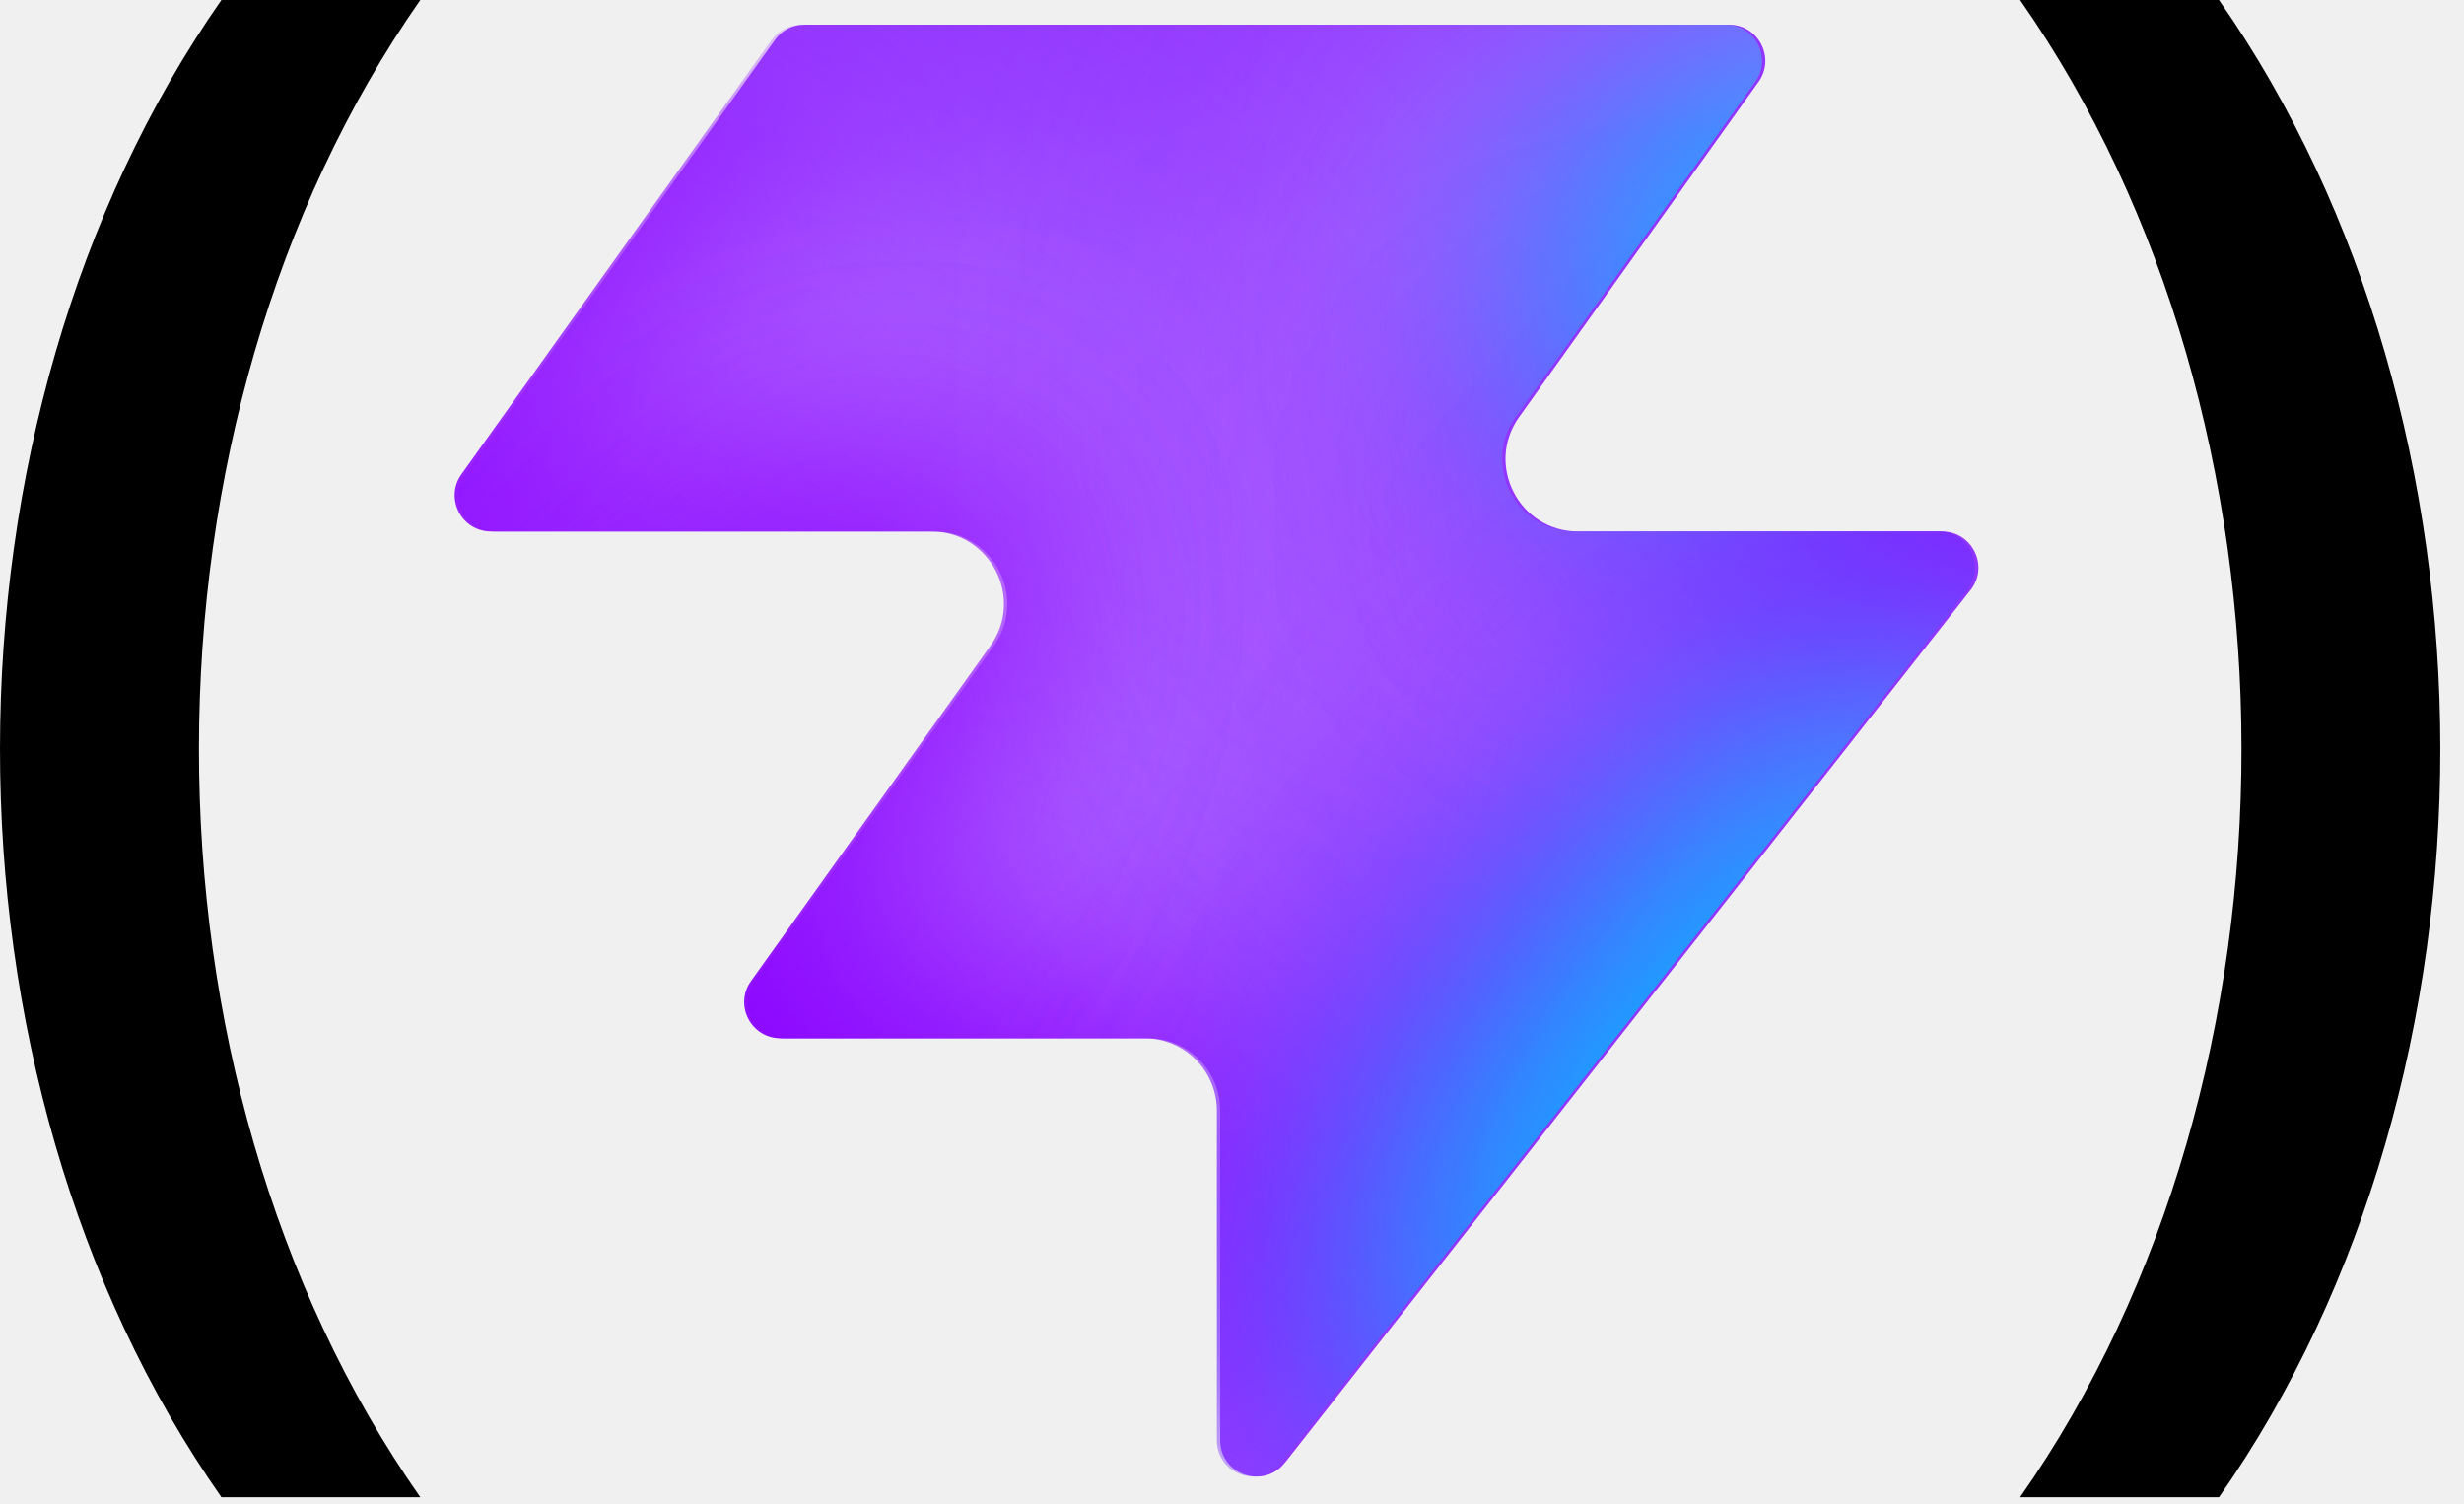
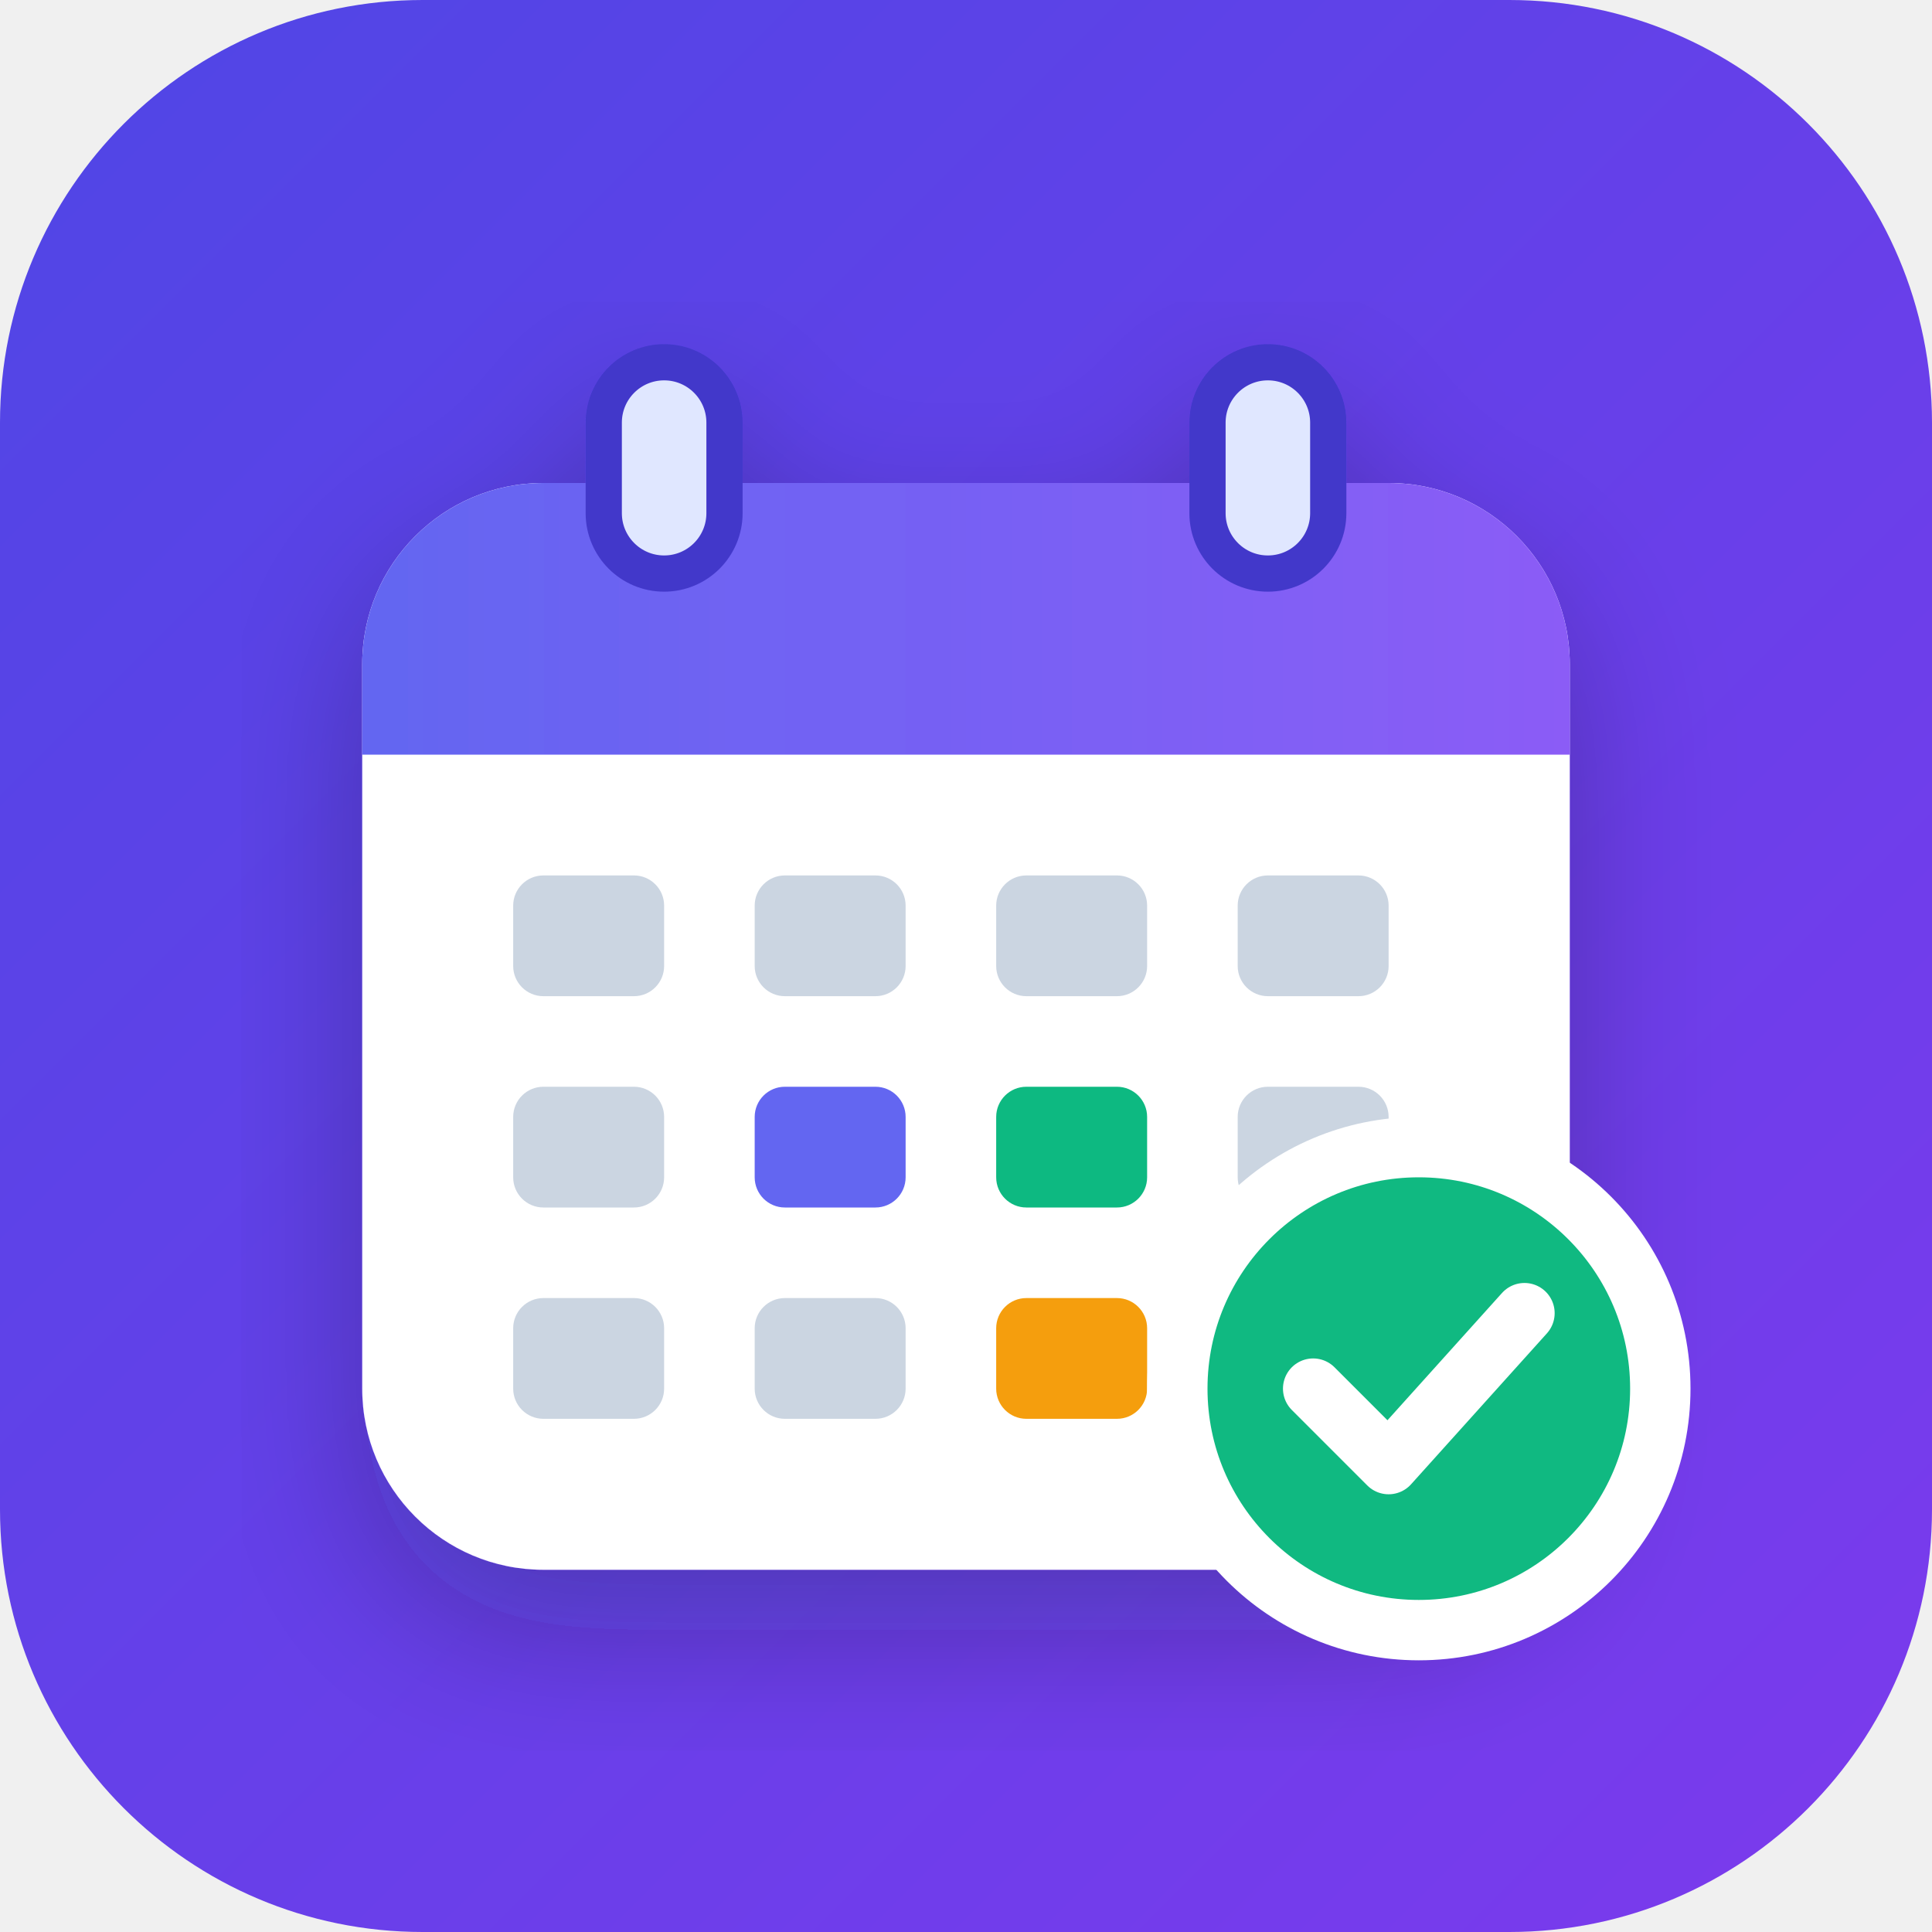
- <svg xmlns="http://www.w3.org/2000/svg" width="77" height="47" fill="none" aria-labelledby="vite-logo-title" viewBox="0 0 77 47">
-   <style>.parenthesis{fill:#000}@media (prefers-color-scheme:dark){.parenthesis{fill:#fff}}</style>
-   <path fill="#9135ff" d="M40.151 45.71c-.663.844-2.02.374-2.02-.699V34.708a2.26 2.26 0 0 0-2.262-2.262H24.493c-.92 0-1.457-1.04-.92-1.788l7.479-10.471c1.07-1.498 0-3.578-1.842-3.578H15.443c-.92 0-1.456-1.04-.92-1.788l9.696-13.576c.213-.297.556-.474.92-.474h28.894c.92 0 1.456 1.04.92 1.788l-7.48 10.472c-1.07 1.497 0 3.578 1.842 3.578h11.376c.944 0 1.474 1.087.89 1.83L40.153 45.712z" />
-   <mask id="a" width="48" height="47" x="14" y="0" maskUnits="userSpaceOnUse" style="mask-type:alpha">
-     <path fill="#000" d="M40.047 45.71c-.663.843-2.02.374-2.02-.699V34.708a2.26 2.26 0 0 0-2.262-2.262H24.389c-.92 0-1.457-1.04-.92-1.788l7.479-10.472c1.07-1.497 0-3.578-1.842-3.578H15.34c-.92 0-1.456-1.04-.92-1.788l9.696-13.575c.213-.297.556-.474.92-.474H53.93c.92 0 1.456 1.04.92 1.788L47.37 13.03c-1.07 1.498 0 3.578 1.842 3.578h11.376c.944 0 1.474 1.088.89 1.831L40.049 45.712z" />
-   </mask>
-   <g mask="url(#a)">
-     <g filter="url(#b)">
-       <ellipse cx="5.508" cy="14.704" fill="#eee6ff" rx="5.508" ry="14.704" transform="rotate(269.814 20.96 11.29)scale(-1 1)" />
-     </g>
-     <g filter="url(#c)">
-       <ellipse cx="10.399" cy="29.851" fill="#eee6ff" rx="10.399" ry="29.851" transform="rotate(89.814 -16.902 -8.275)scale(1 -1)" />
-     </g>
-     <g filter="url(#d)">
-       <ellipse cx="5.508" cy="30.487" fill="#8900ff" rx="5.508" ry="30.487" transform="rotate(89.814 -19.197 -7.127)scale(1 -1)" />
-     </g>
-     <g filter="url(#e)">
-       <ellipse cx="5.508" cy="30.599" fill="#8900ff" rx="5.508" ry="30.599" transform="rotate(89.814 -25.928 4.177)scale(1 -1)" />
-     </g>
-     <g filter="url(#f)">
-       <ellipse cx="5.508" cy="30.599" fill="#8900ff" rx="5.508" ry="30.599" transform="rotate(89.814 -25.738 5.52)scale(1 -1)" />
-     </g>
-     <g filter="url(#g)">
-       <ellipse cx="14.072" cy="22.078" fill="#eee6ff" rx="14.072" ry="22.078" transform="rotate(93.35 31.245 55.578)scale(-1 1)" />
-     </g>
-     <g filter="url(#h)">
-       <ellipse cx="3.47" cy="21.501" fill="#8900ff" rx="3.47" ry="21.501" transform="rotate(89.009 35.419 55.202)scale(-1 1)" />
-     </g>
-     <g filter="url(#i)">
-       <ellipse cx="3.47" cy="21.501" fill="#8900ff" rx="3.47" ry="21.501" transform="rotate(89.009 35.419 55.202)scale(-1 1)" />
-     </g>
-     <g filter="url(#j)">
-       <ellipse cx="14.592" cy="9.743" fill="#8900ff" rx="4.407" ry="29.108" transform="rotate(39.51 14.592 9.743)" />
-     </g>
-     <g filter="url(#k)">
-       <ellipse cx="61.728" cy="-5.321" fill="#8900ff" rx="4.407" ry="29.108" transform="rotate(37.892 61.728 -5.32)" />
-     </g>
-     <g filter="url(#l)">
-       <ellipse cx="55.618" cy="7.104" fill="#00c2ff" rx="5.971" ry="9.665" transform="rotate(37.892 55.618 7.104)" />
-     </g>
-     <g filter="url(#m)">
-       <ellipse cx="12.326" cy="39.103" fill="#8900ff" rx="4.407" ry="29.108" transform="rotate(37.892 12.326 39.103)" />
-     </g>
-     <g filter="url(#n)">
-       <ellipse cx="12.326" cy="39.103" fill="#8900ff" rx="4.407" ry="29.108" transform="rotate(37.892 12.326 39.103)" />
-     </g>
-     <g filter="url(#o)">
-       <ellipse cx="49.857" cy="30.678" fill="#8900ff" rx="4.407" ry="29.108" transform="rotate(37.892 49.857 30.678)" />
-     </g>
-     <g filter="url(#p)">
-       <ellipse cx="52.623" cy="33.171" fill="#00c2ff" rx="5.971" ry="15.297" transform="rotate(37.892 52.623 33.17)" />
-     </g>
-   </g>
-   <path d="M6.919 0c-9.198 13.166-9.252 33.575 0 46.789h6.215c-9.25-13.214-9.196-33.623 0-46.789zm62.424 0h-6.215c9.198 13.166 9.252 33.575 0 46.789h6.215c9.25-13.214 9.196-33.623 0-46.789" class="parenthesis" />
+ <svg xmlns="http://www.w3.org/2000/svg" viewBox="0 0 64 64" width="64" height="64">
  <defs>
-     <filter id="b" width="60.045" height="41.654" x="-5.564" y="16.92" color-interpolation-filters="sRGB" filterUnits="userSpaceOnUse">
-       <feFlood flood-opacity="0" result="BackgroundImageFix" />
-       <feBlend in="SourceGraphic" in2="BackgroundImageFix" result="shape" />
-       <feGaussianBlur result="effect1_foregroundBlur_2002_17286" stdDeviation="7.659" />
-     </filter>
-     <filter id="c" width="90.34" height="51.437" x="-40.407" y="-6.762" color-interpolation-filters="sRGB" filterUnits="userSpaceOnUse">
-       <feFlood flood-opacity="0" result="BackgroundImageFix" />
-       <feBlend in="SourceGraphic" in2="BackgroundImageFix" result="shape" />
-       <feGaussianBlur result="effect1_foregroundBlur_2002_17286" stdDeviation="7.659" />
-     </filter>
-     <filter id="d" width="79.355" height="29.4" x="-35.435" y="2.801" color-interpolation-filters="sRGB" filterUnits="userSpaceOnUse">
-       <feFlood flood-opacity="0" result="BackgroundImageFix" />
-       <feBlend in="SourceGraphic" in2="BackgroundImageFix" result="shape" />
-       <feGaussianBlur result="effect1_foregroundBlur_2002_17286" stdDeviation="4.596" />
-     </filter>
-     <filter id="e" width="79.579" height="29.4" x="-30.84" y="20.8" color-interpolation-filters="sRGB" filterUnits="userSpaceOnUse">
-       <feFlood flood-opacity="0" result="BackgroundImageFix" />
-       <feBlend in="SourceGraphic" in2="BackgroundImageFix" result="shape" />
-       <feGaussianBlur result="effect1_foregroundBlur_2002_17286" stdDeviation="4.596" />
-     </filter>
-     <filter id="f" width="79.579" height="29.4" x="-29.307" y="21.949" color-interpolation-filters="sRGB" filterUnits="userSpaceOnUse">
-       <feFlood flood-opacity="0" result="BackgroundImageFix" />
-       <feBlend in="SourceGraphic" in2="BackgroundImageFix" result="shape" />
-       <feGaussianBlur result="effect1_foregroundBlur_2002_17286" stdDeviation="4.596" />
-     </filter>
-     <filter id="g" width="74.749" height="58.852" x="29.961" y="-17.13" color-interpolation-filters="sRGB" filterUnits="userSpaceOnUse">
-       <feFlood flood-opacity="0" result="BackgroundImageFix" />
-       <feBlend in="SourceGraphic" in2="BackgroundImageFix" result="shape" />
-       <feGaussianBlur result="effect1_foregroundBlur_2002_17286" stdDeviation="7.659" />
-     </filter>
-     <filter id="h" width="61.377" height="25.362" x="37.754" y="3.055" color-interpolation-filters="sRGB" filterUnits="userSpaceOnUse">
-       <feFlood flood-opacity="0" result="BackgroundImageFix" />
-       <feBlend in="SourceGraphic" in2="BackgroundImageFix" result="shape" />
-       <feGaussianBlur result="effect1_foregroundBlur_2002_17286" stdDeviation="4.596" />
-     </filter>
-     <filter id="i" width="61.377" height="25.362" x="37.754" y="3.055" color-interpolation-filters="sRGB" filterUnits="userSpaceOnUse">
-       <feFlood flood-opacity="0" result="BackgroundImageFix" />
-       <feBlend in="SourceGraphic" in2="BackgroundImageFix" result="shape" />
-       <feGaussianBlur result="effect1_foregroundBlur_2002_17286" stdDeviation="4.596" />
-     </filter>
-     <filter id="j" width="56.045" height="63.649" x="-13.43" y="-22.082" color-interpolation-filters="sRGB" filterUnits="userSpaceOnUse">
-       <feFlood flood-opacity="0" result="BackgroundImageFix" />
-       <feBlend in="SourceGraphic" in2="BackgroundImageFix" result="shape" />
-       <feGaussianBlur result="effect1_foregroundBlur_2002_17286" stdDeviation="4.596" />
-     </filter>
-     <filter id="k" width="54.814" height="64.646" x="34.321" y="-37.644" color-interpolation-filters="sRGB" filterUnits="userSpaceOnUse">
-       <feFlood flood-opacity="0" result="BackgroundImageFix" />
-       <feBlend in="SourceGraphic" in2="BackgroundImageFix" result="shape" />
-       <feGaussianBlur result="effect1_foregroundBlur_2002_17286" stdDeviation="4.596" />
-     </filter>
-     <filter id="l" width="33.541" height="35.313" x="38.847" y="-10.552" color-interpolation-filters="sRGB" filterUnits="userSpaceOnUse">
-       <feFlood flood-opacity="0" result="BackgroundImageFix" />
-       <feBlend in="SourceGraphic" in2="BackgroundImageFix" result="shape" />
-       <feGaussianBlur result="effect1_foregroundBlur_2002_17286" stdDeviation="4.596" />
-     </filter>
-     <filter id="m" width="54.814" height="64.646" x="-15.081" y="6.78" color-interpolation-filters="sRGB" filterUnits="userSpaceOnUse">
-       <feFlood flood-opacity="0" result="BackgroundImageFix" />
-       <feBlend in="SourceGraphic" in2="BackgroundImageFix" result="shape" />
-       <feGaussianBlur result="effect1_foregroundBlur_2002_17286" stdDeviation="4.596" />
-     </filter>
-     <filter id="n" width="54.814" height="64.646" x="-15.081" y="6.78" color-interpolation-filters="sRGB" filterUnits="userSpaceOnUse">
-       <feFlood flood-opacity="0" result="BackgroundImageFix" />
-       <feBlend in="SourceGraphic" in2="BackgroundImageFix" result="shape" />
-       <feGaussianBlur result="effect1_foregroundBlur_2002_17286" stdDeviation="4.596" />
-     </filter>
-     <filter id="o" width="54.814" height="64.646" x="22.45" y="-1.645" color-interpolation-filters="sRGB" filterUnits="userSpaceOnUse">
-       <feFlood flood-opacity="0" result="BackgroundImageFix" />
-       <feBlend in="SourceGraphic" in2="BackgroundImageFix" result="shape" />
-       <feGaussianBlur result="effect1_foregroundBlur_2002_17286" stdDeviation="4.596" />
-     </filter>
-     <filter id="p" width="39.409" height="43.623" x="32.919" y="11.36" color-interpolation-filters="sRGB" filterUnits="userSpaceOnUse">
-       <feFlood flood-opacity="0" result="BackgroundImageFix" />
-       <feBlend in="SourceGraphic" in2="BackgroundImageFix" result="shape" />
-       <feGaussianBlur result="effect1_foregroundBlur_2002_17286" stdDeviation="4.596" />
+     <linearGradient id="scheduleBgVite" x1="0%" y1="0%" x2="100%" y2="100%">
+       <stop offset="0%" stop-color="#4f46e5" />
+       <stop offset="100%" stop-color="#7c3aed" />
+     </linearGradient>
+     <linearGradient id="scheduleHeaderVite" x1="0%" y1="0%" x2="100%" y2="0%">
+       <stop offset="0%" stop-color="#6366f1" />
+       <stop offset="100%" stop-color="#8b5cf6" />
+     </linearGradient>
+     <filter id="cardShadowVite" x="-10%" y="-10%" width="125%" height="125%">
+       <feDropShadow dx="0" dy="2" stdDeviation="2.5" flood-color="#0f172a" flood-opacity="0.25" />
    </filter>
  </defs>
+   <rect width="64" height="64" rx="14" fill="url(#scheduleBgVite)" />
+   <g filter="url(#cardShadowVite)">
+     <rect x="12" y="16" width="40" height="36" rx="6" fill="#ffffff" />
+     <path d="M12 22 C12 18.686 14.686 16 18 16 L46 16 C49.314 16 52 18.686 52 22 L52 25 L12 25 Z" fill="url(#scheduleHeaderVite)" />
+     <rect x="20" y="12" width="4" height="7" rx="2" fill="#e0e7ff" stroke="#4338ca" stroke-width="1.2" />
+     <rect x="40" y="12" width="4" height="7" rx="2" fill="#e0e7ff" stroke="#4338ca" stroke-width="1.2" />
+     <rect x="17" y="29" width="5" height="4" rx="1" fill="#cbd5e1" />
+     <rect x="25" y="29" width="5" height="4" rx="1" fill="#cbd5e1" />
+     <rect x="33" y="29" width="5" height="4" rx="1" fill="#cbd5e1" />
+     <rect x="41" y="29" width="5" height="4" rx="1" fill="#cbd5e1" />
+     <rect x="17" y="36" width="5" height="4" rx="1" fill="#cbd5e1" />
+     <rect x="25" y="36" width="5" height="4" rx="1" fill="#6366f1" />
+     <rect x="33" y="36" width="5" height="4" rx="1" fill="#10b981" />
+     <rect x="41" y="36" width="5" height="4" rx="1" fill="#cbd5e1" />
+     <rect x="17" y="43" width="5" height="4" rx="1" fill="#cbd5e1" />
+     <rect x="25" y="43" width="5" height="4" rx="1" fill="#cbd5e1" />
+     <rect x="33" y="43" width="5" height="4" rx="1" fill="#f59e0b" />
+     <rect x="41" y="43" width="5" height="4" rx="1" fill="#ec4899" />
+   </g>
+   <circle cx="47" cy="46" r="8" fill="#10b981" stroke="#ffffff" stroke-width="2" />
+   <path d="M43.5 46 L46 48.5 L50.5 43.5" fill="none" stroke="#ffffff" stroke-width="2" stroke-linecap="round" stroke-linejoin="round" />
</svg>
